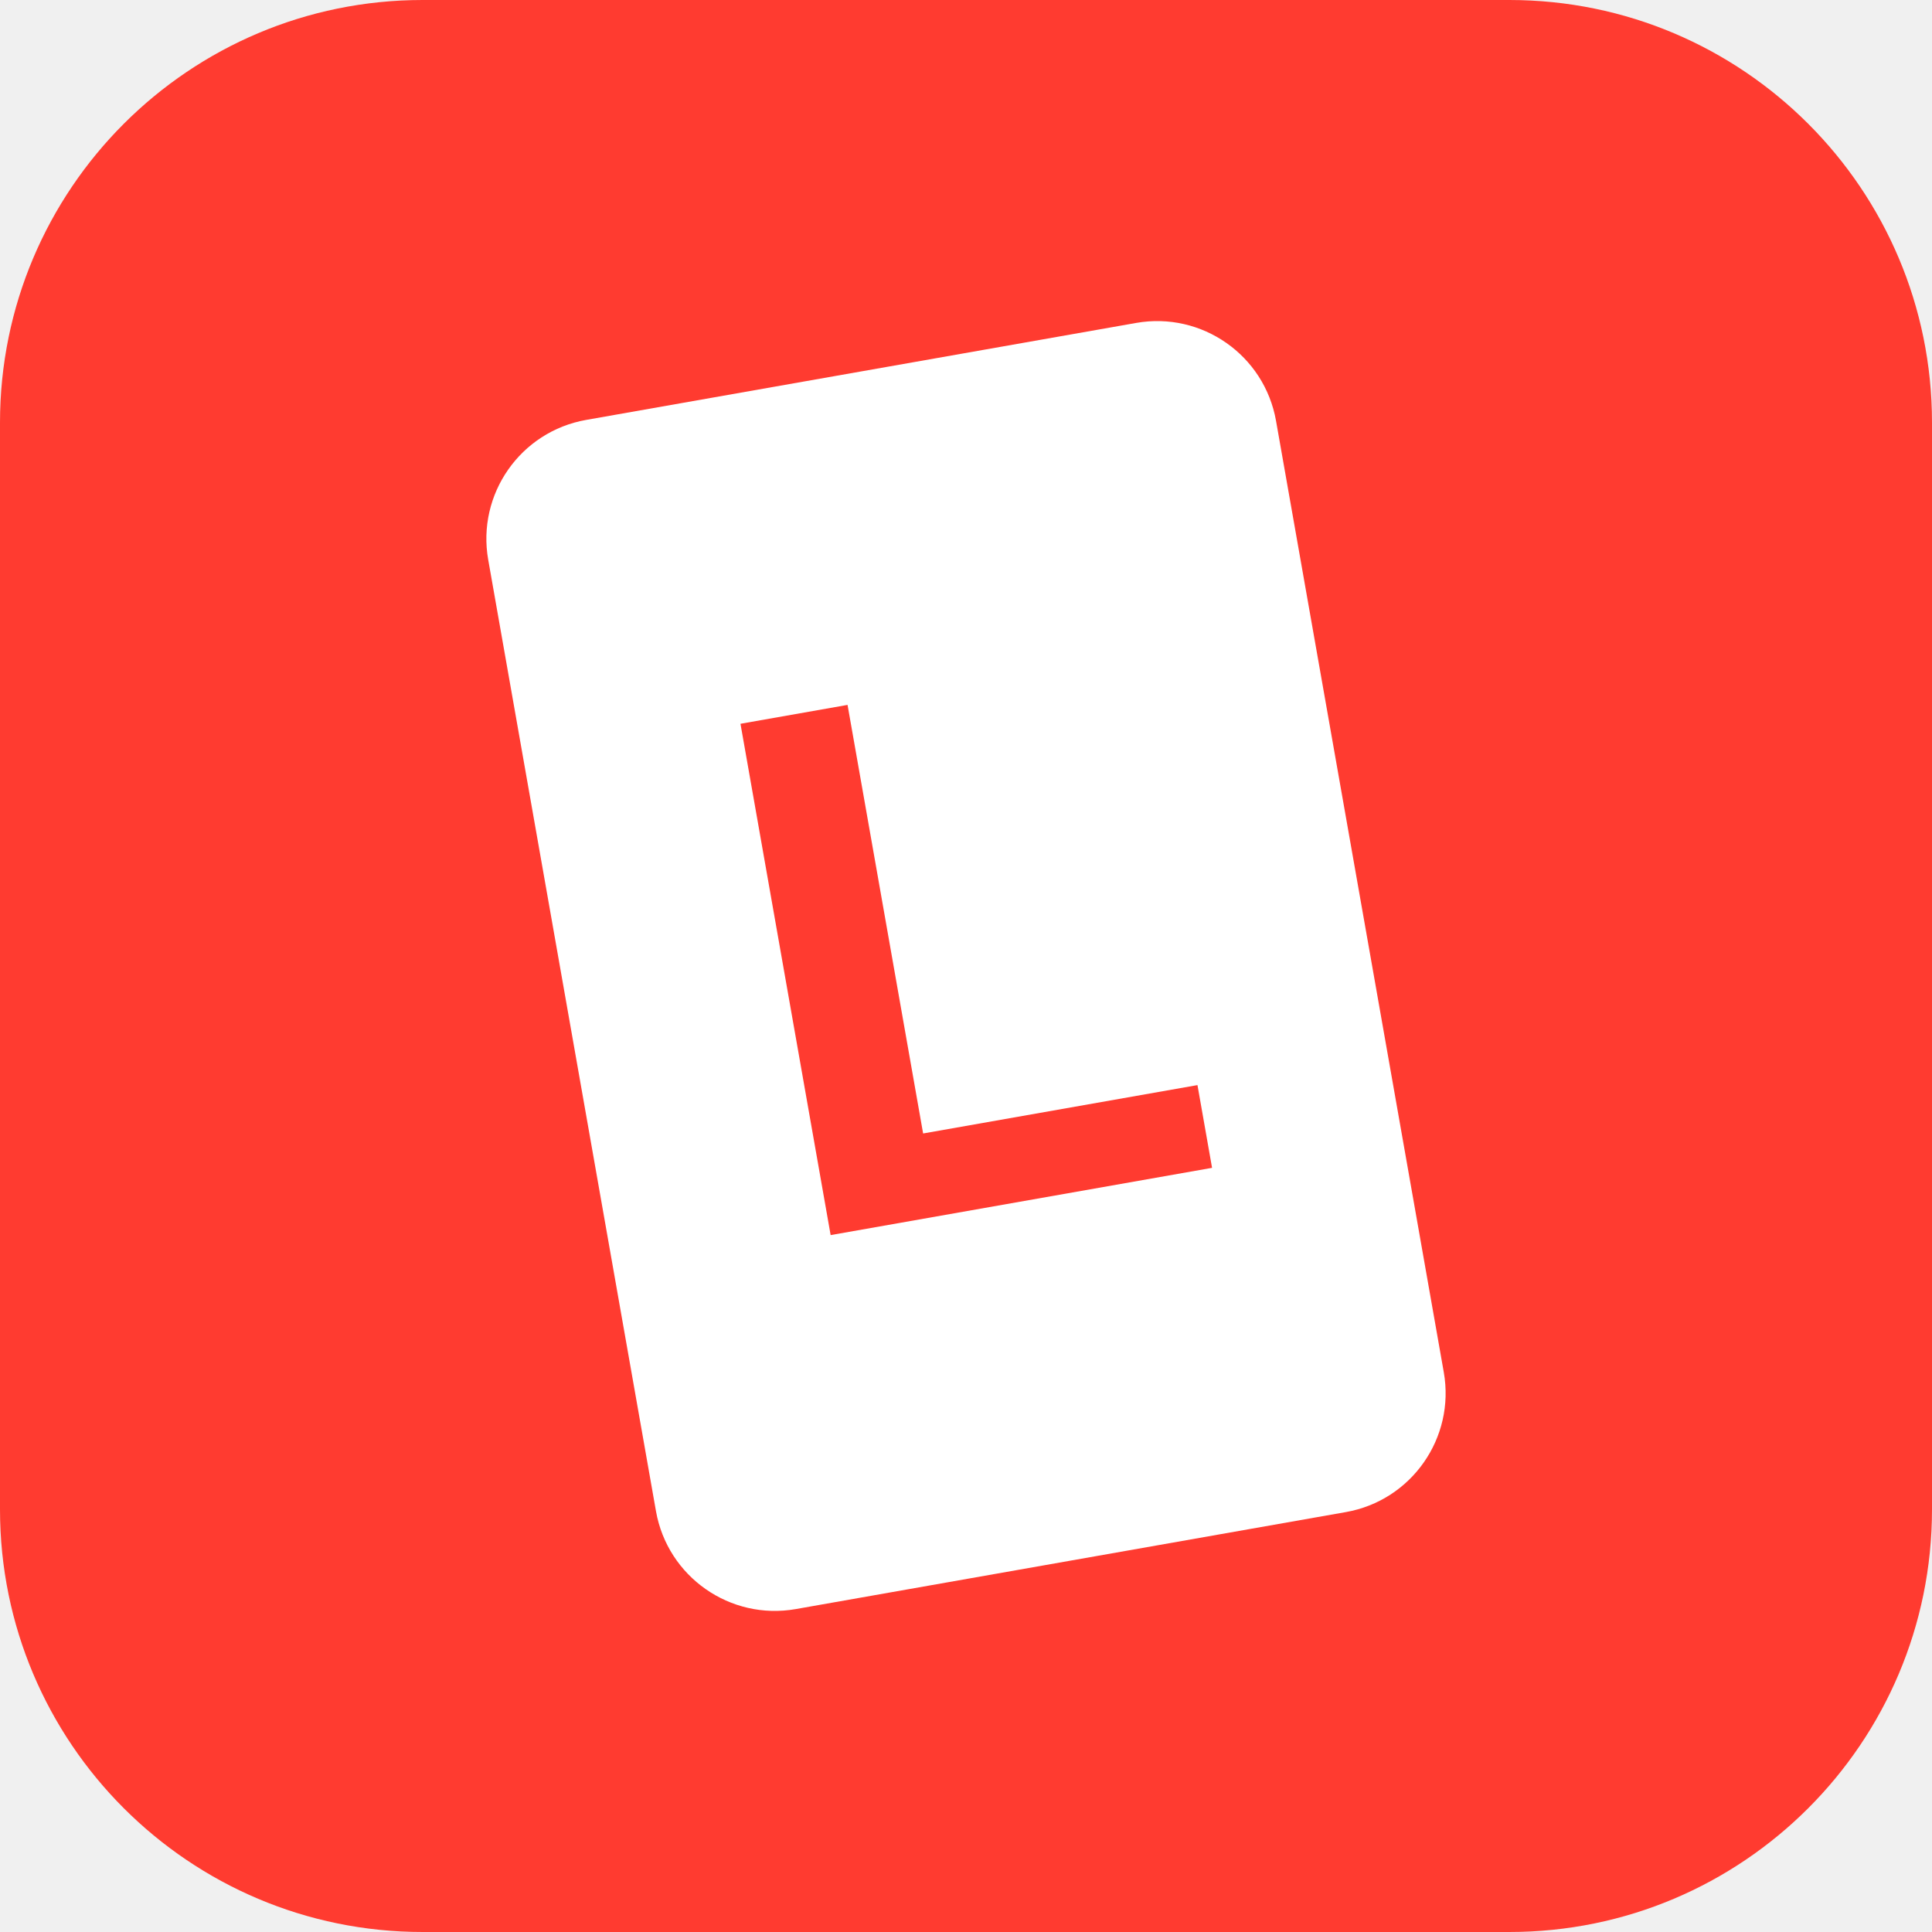
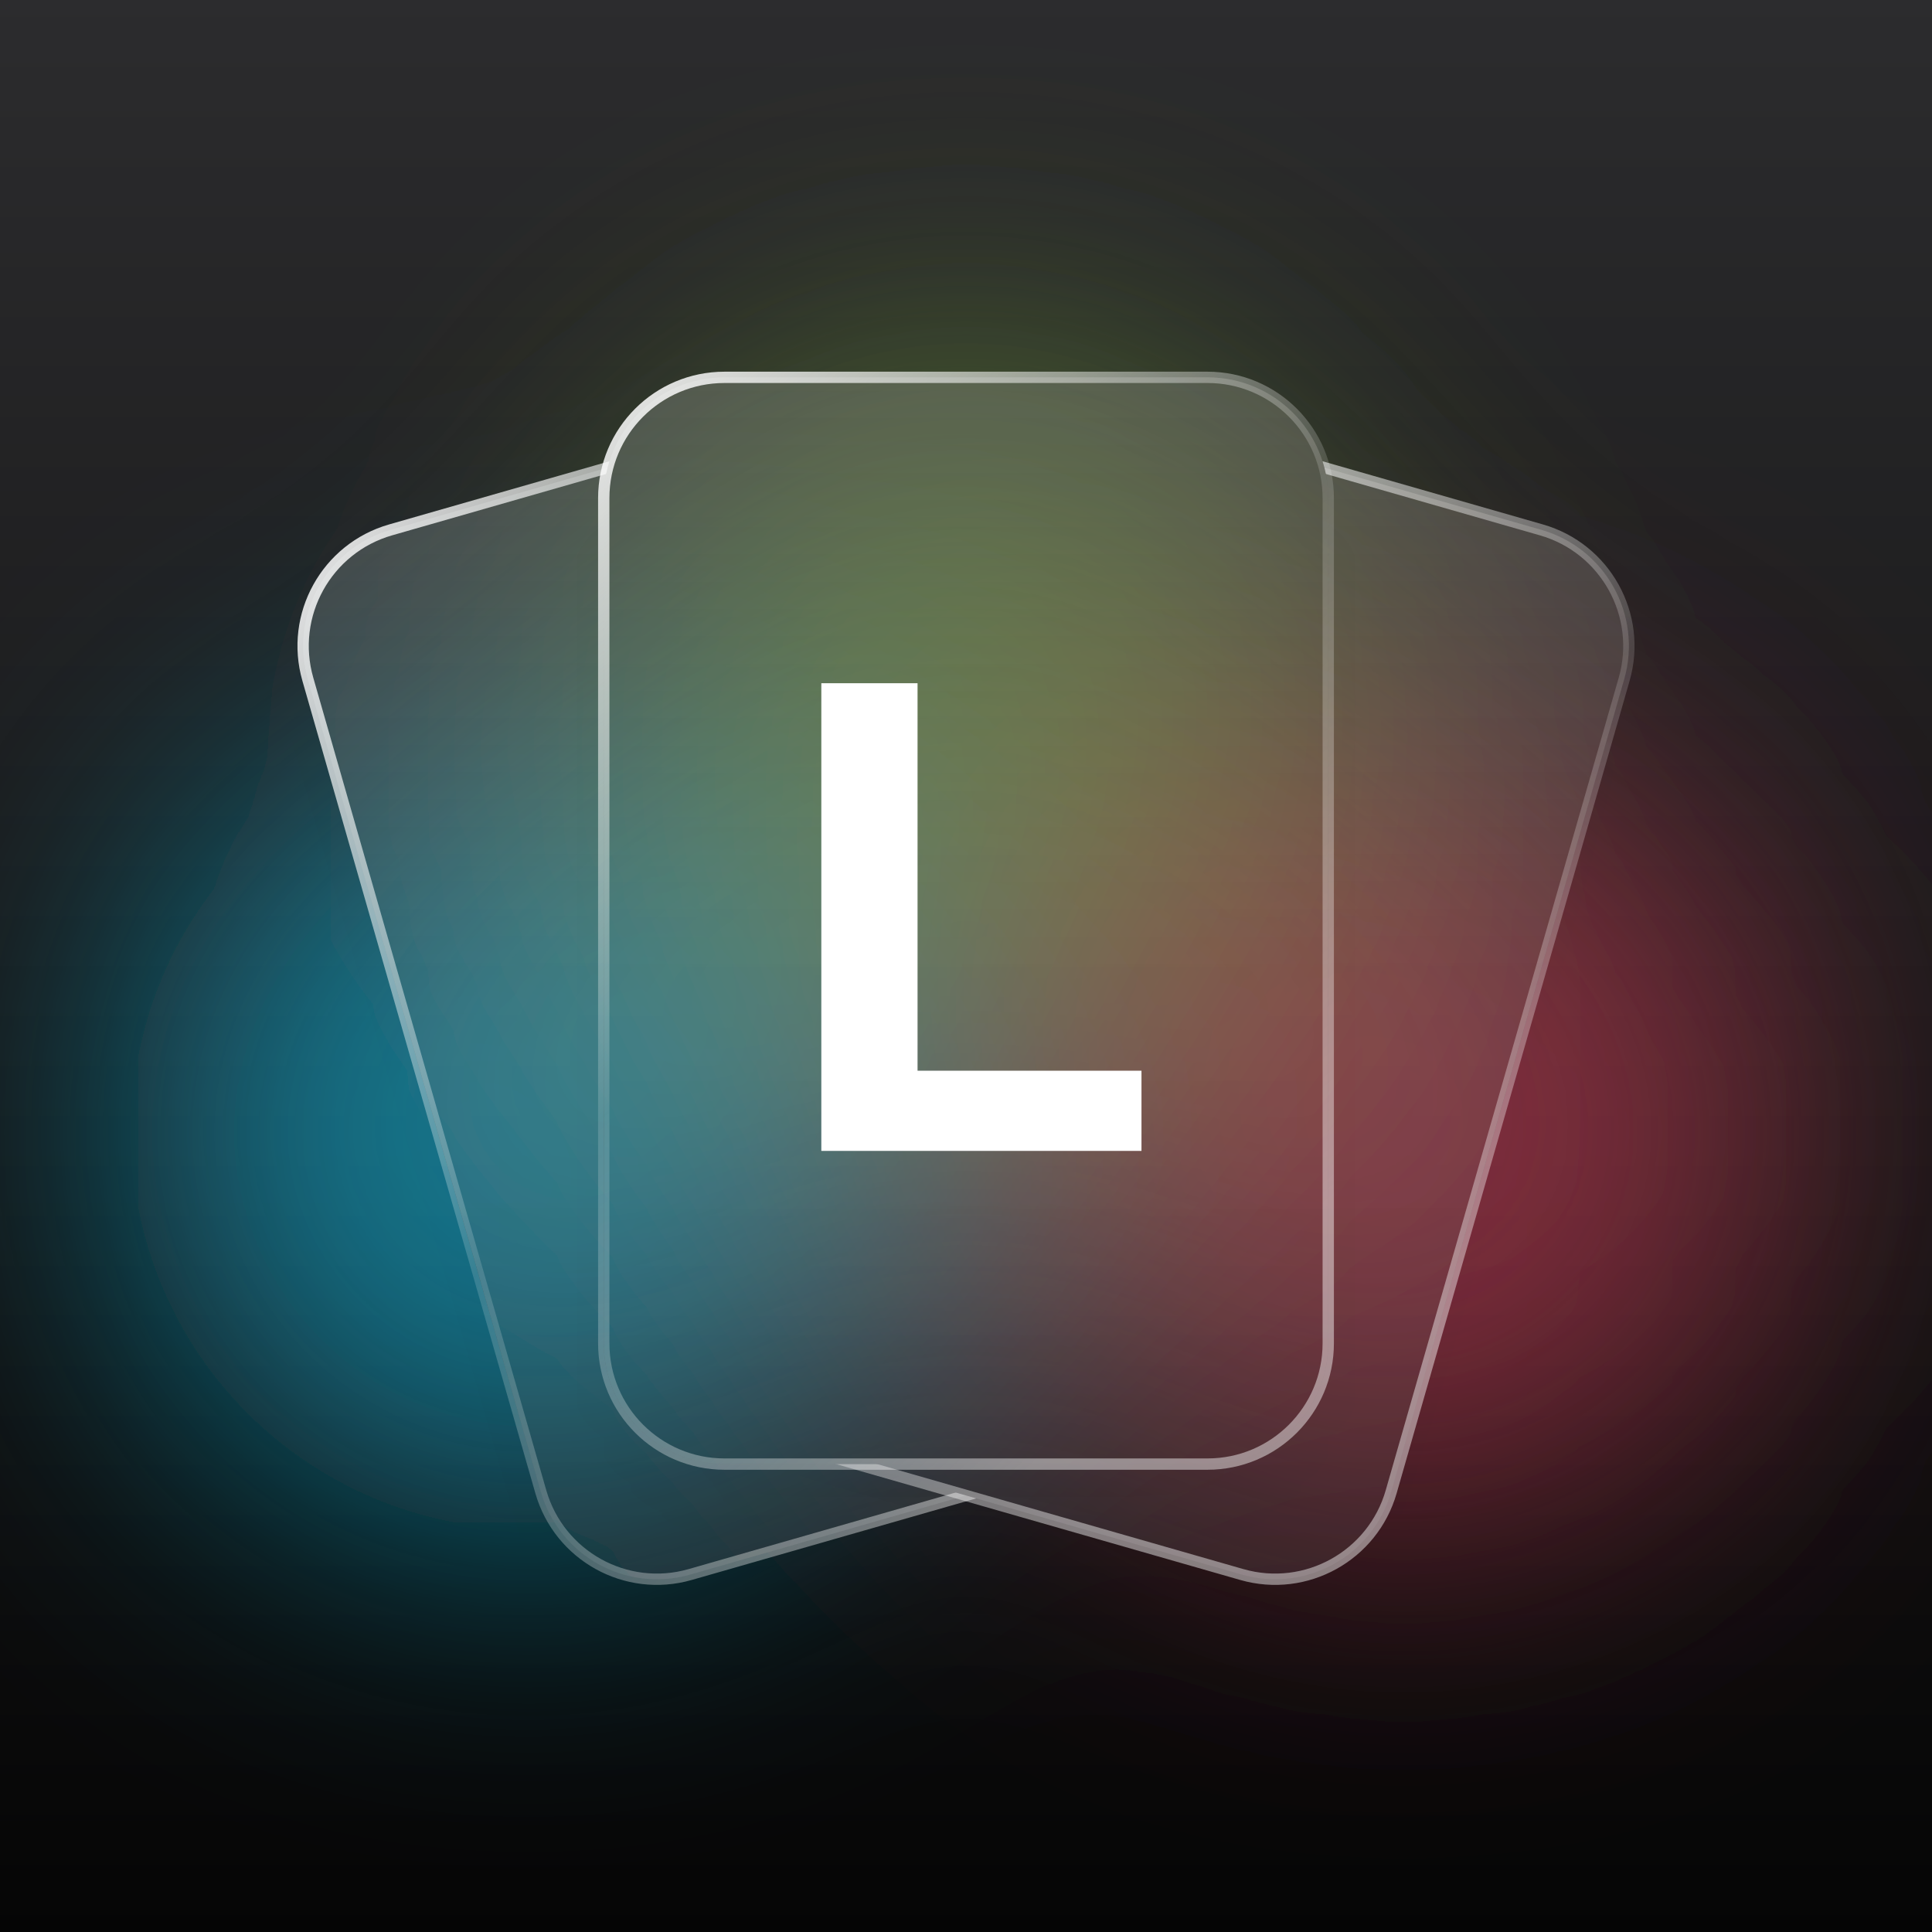
<svg xmlns="http://www.w3.org/2000/svg" viewBox="0 0 512 512">
-   <rect width="512" height="512" rx="112" fill="#ff3b30" />
-   <rect x="150" y="96" width="212" height="320" rx="32" fill="#ffffff" transform="rotate(-10 256 256)" />
-   <text x="256" y="320" font-family="-apple-system, 'Helvetica Neue', Arial, sans-serif" font-size="200" font-weight="700" fill="#ff3b30" text-anchor="middle" transform="rotate(-10 256 256)">L</text>
+   <defs>
+     <linearGradient id="bg" x1="0" y1="0" x2="0" y2="1">
+       <stop offset="0" stop-color="#2c2c2e" />
+       <stop offset="1" stop-color="#050505" />
+     </linearGradient>
+     <filter id="glow" x="-50%" y="-50%" width="200%" height="200%">
+       <feGaussianBlur stdDeviation="42" />
+     </filter>
+     <filter id="frost" x="-50%" y="-50%" width="200%" height="200%">
+       <feGaussianBlur stdDeviation="60" />
+     </filter>
+     <filter id="shadow" x="-40%" y="-40%" width="180%" height="180%">
+       <feDropShadow dx="0" dy="16" stdDeviation="20" flood-color="#000" flood-opacity="0.55" />
+     </filter>
+     <linearGradient id="edge" x1="0" y1="0" x2="0.6" y2="1">
+       <stop offset="0" stop-color="#fff" stop-opacity="0.9" />
+       <stop offset="0.5" stop-color="#fff" stop-opacity="0.15" />
+       <stop offset="1" stop-color="#fff" stop-opacity="0.45" />
+     </linearGradient>
+     <linearGradient id="sheen" x1="0" y1="0" x2="0" y2="1">
+       <stop offset="0" stop-color="#fff" stop-opacity="0.22" />
+       <stop offset="0.5" stop-color="#fff" stop-opacity="0.08" />
+       <stop offset="1" stop-color="#fff" stop-opacity="0.05" />
+     </linearGradient>
+     <g id="blobs">
+       <circle cx="140" cy="300" r="105" fill="#17B6DC" fill-opacity="0.6" />
+       <circle cx="256" cy="200" r="105" fill="#7BA93D" fill-opacity="0.55" />
+       <circle cx="372" cy="300" r="105" fill="#C53C55" fill-opacity="0.6" />
+     </g>
+     <clipPath id="c1">
+       <rect x="160" y="110" width="192" height="288" rx="32" transform="rotate(-16 256 440)" />
+     </clipPath>
+     <clipPath id="c2">
+       <rect x="160" y="110" width="192" height="288" rx="32" transform="rotate(16 256 440)" />
+     </clipPath>
+     <clipPath id="c3">
+       <rect x="160" y="100" width="192" height="288" rx="32" />
+     </clipPath>
+   </defs>
+   <rect width="512" height="512" fill="url(#bg)" />
+   <use href="#blobs" filter="url(#glow)" />
+   <rect x="160" y="110" width="192" height="288" rx="32" transform="rotate(-16 256 440)" fill="#fff" fill-opacity="0.03" filter="url(#shadow)" />
+   <g clip-path="url(#c1)">
+     <rect width="512" height="512" fill="url(#bg)" />
+     <use href="#blobs" filter="url(#frost)" />
+     <rect width="512" height="512" fill="url(#sheen)" />
+   </g>
+   <rect x="160" y="110" width="192" height="288" rx="32" transform="rotate(-16 256 440)" fill="none" stroke="url(#edge)" stroke-width="3" />
+   <rect x="160" y="110" width="192" height="288" rx="32" transform="rotate(16 256 440)" fill="#fff" fill-opacity="0.03" filter="url(#shadow)" />
+   <g clip-path="url(#c2)">
+     <rect width="512" height="512" fill="url(#bg)" />
+     <use href="#blobs" filter="url(#frost)" />
+     <rect width="512" height="512" fill="url(#sheen)" />
+   </g>
+   <rect x="160" y="110" width="192" height="288" rx="32" transform="rotate(16 256 440)" fill="none" stroke="url(#edge)" stroke-width="3" />
+   <rect x="160" y="100" width="192" height="288" rx="32" fill="#fff" fill-opacity="0.03" filter="url(#shadow)" />
+   <g clip-path="url(#c3)">
+     <rect width="512" height="512" fill="url(#bg)" />
+     <use href="#blobs" filter="url(#frost)" />
+     <rect width="512" height="512" fill="url(#sheen)" />
+   </g>
+   <rect x="160" y="100" width="192" height="288" rx="32" fill="none" stroke="url(#edge)" stroke-width="3" />
+   <text x="256" y="305" text-anchor="middle" font-family="Segoe UI, -apple-system, Helvetica, Arial, sans-serif" font-size="170" font-weight="700" fill="#fff">L</text>
</svg>
